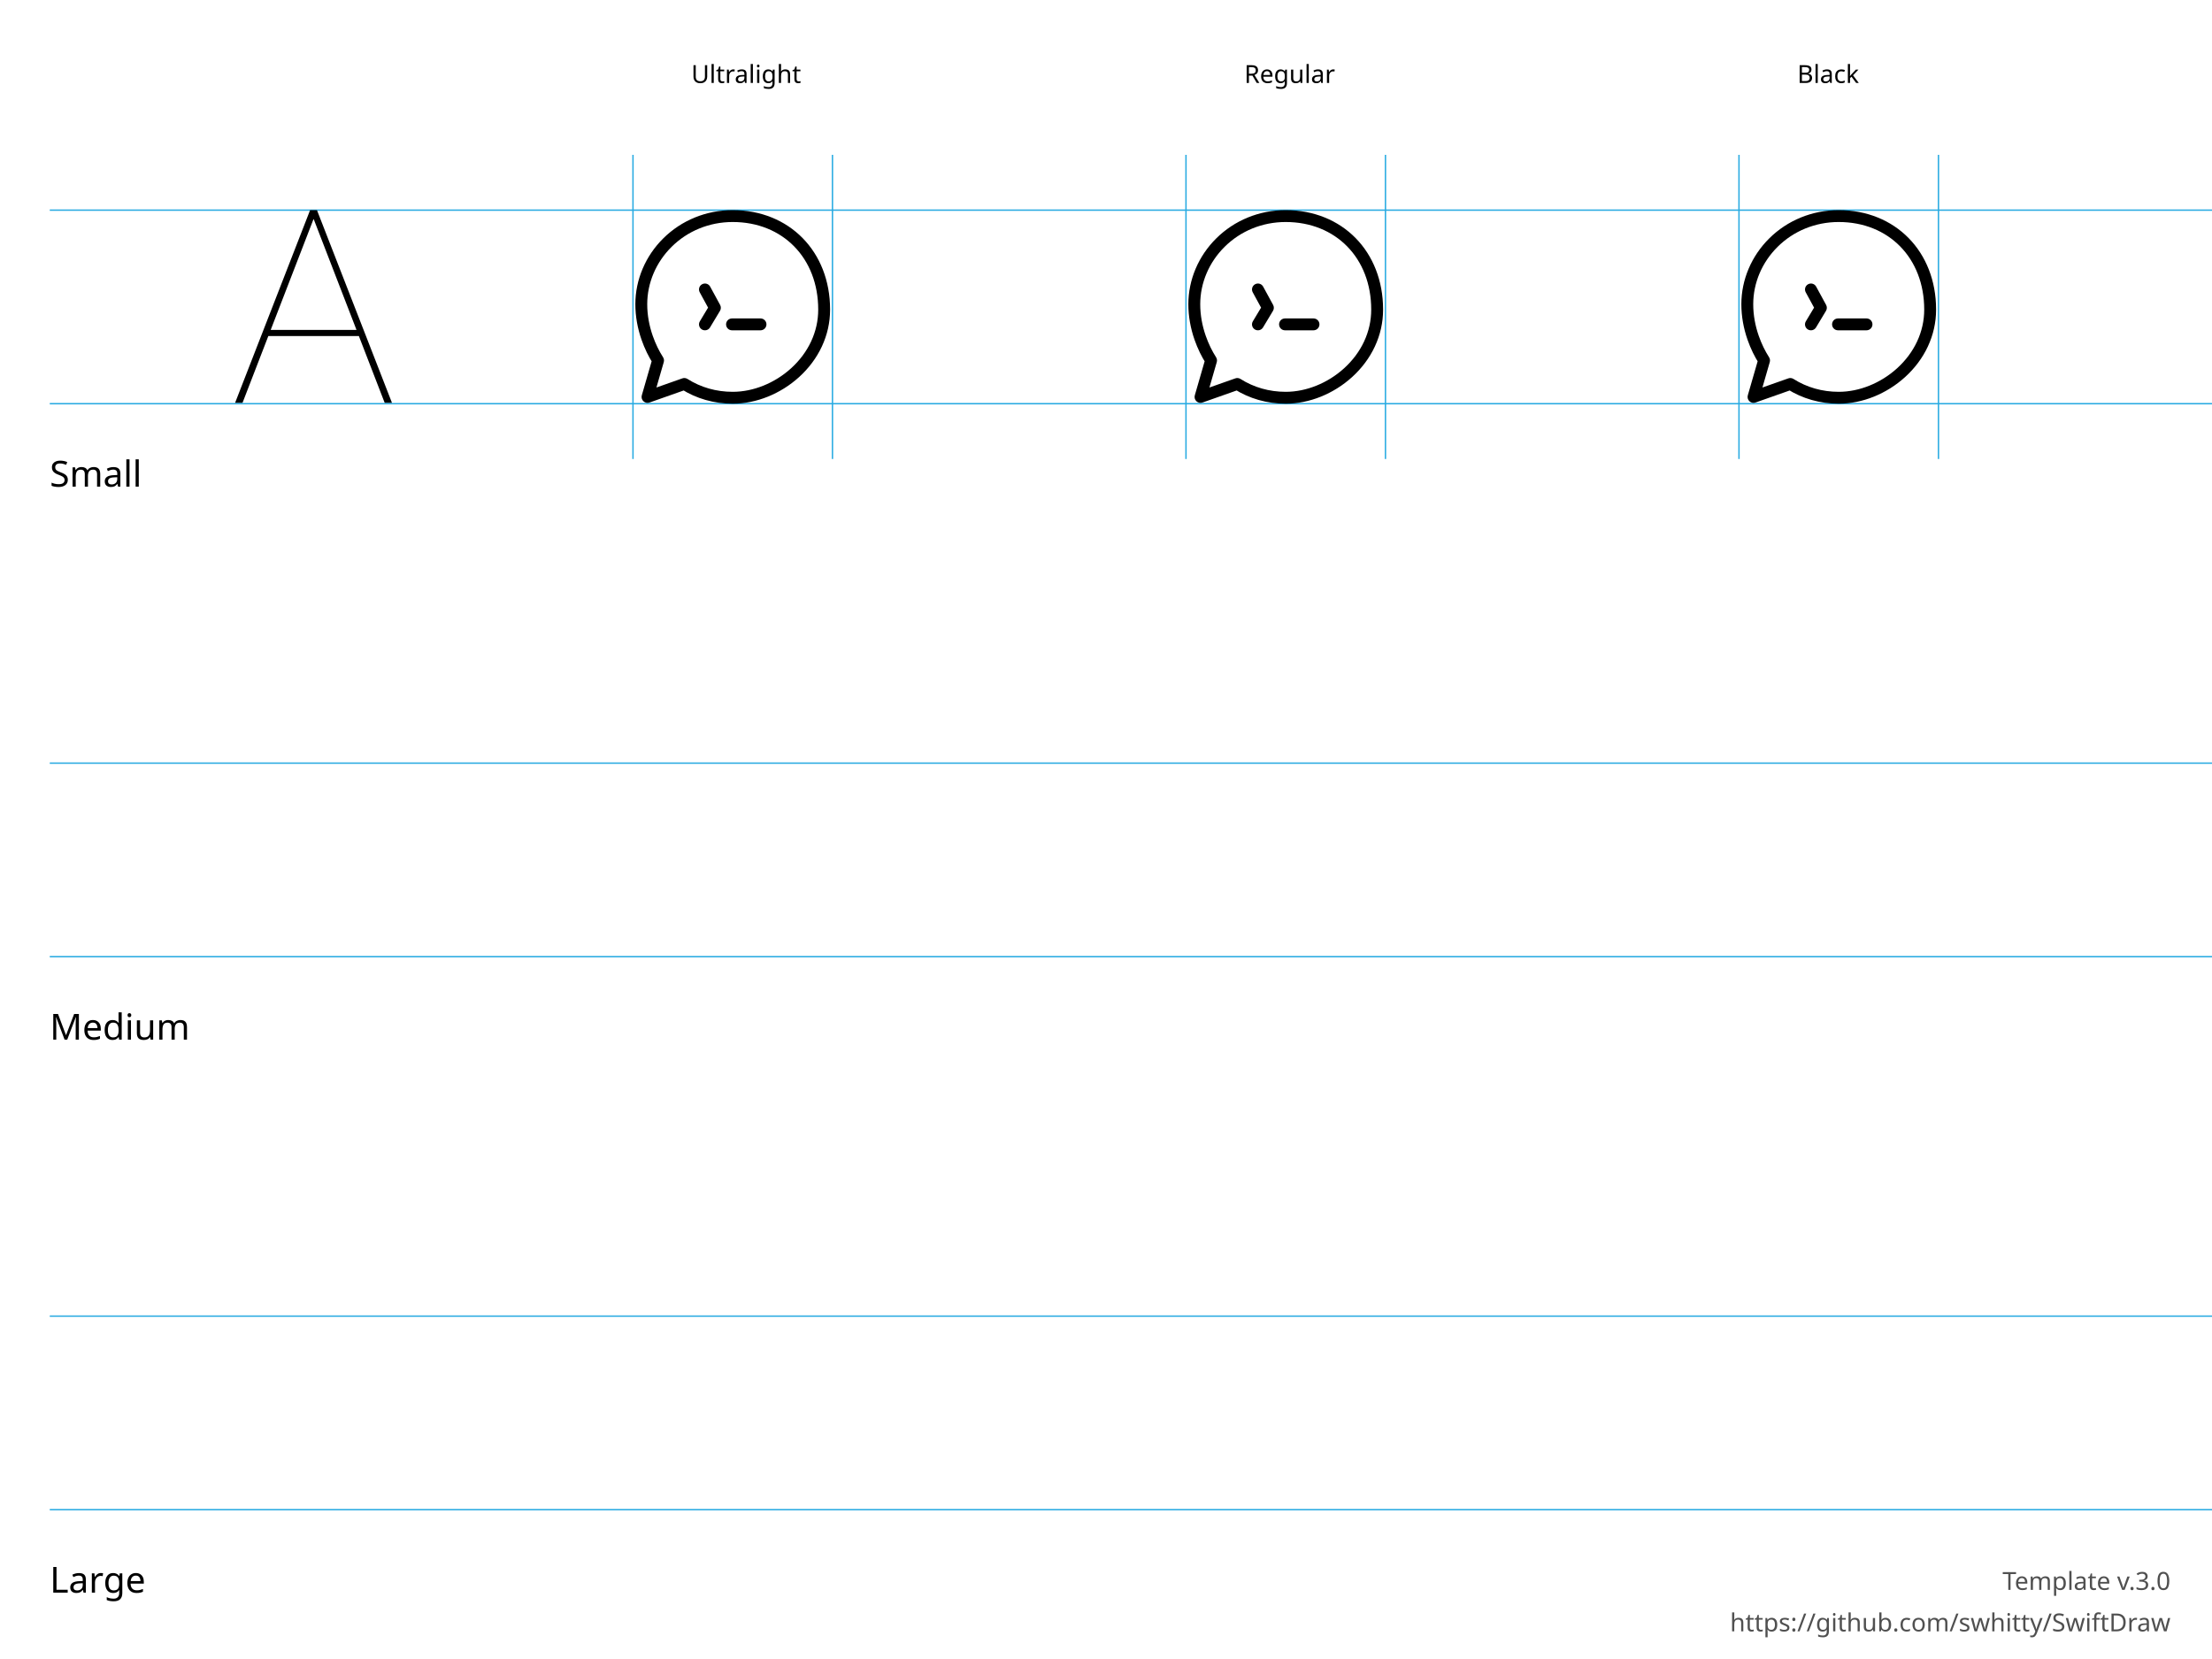
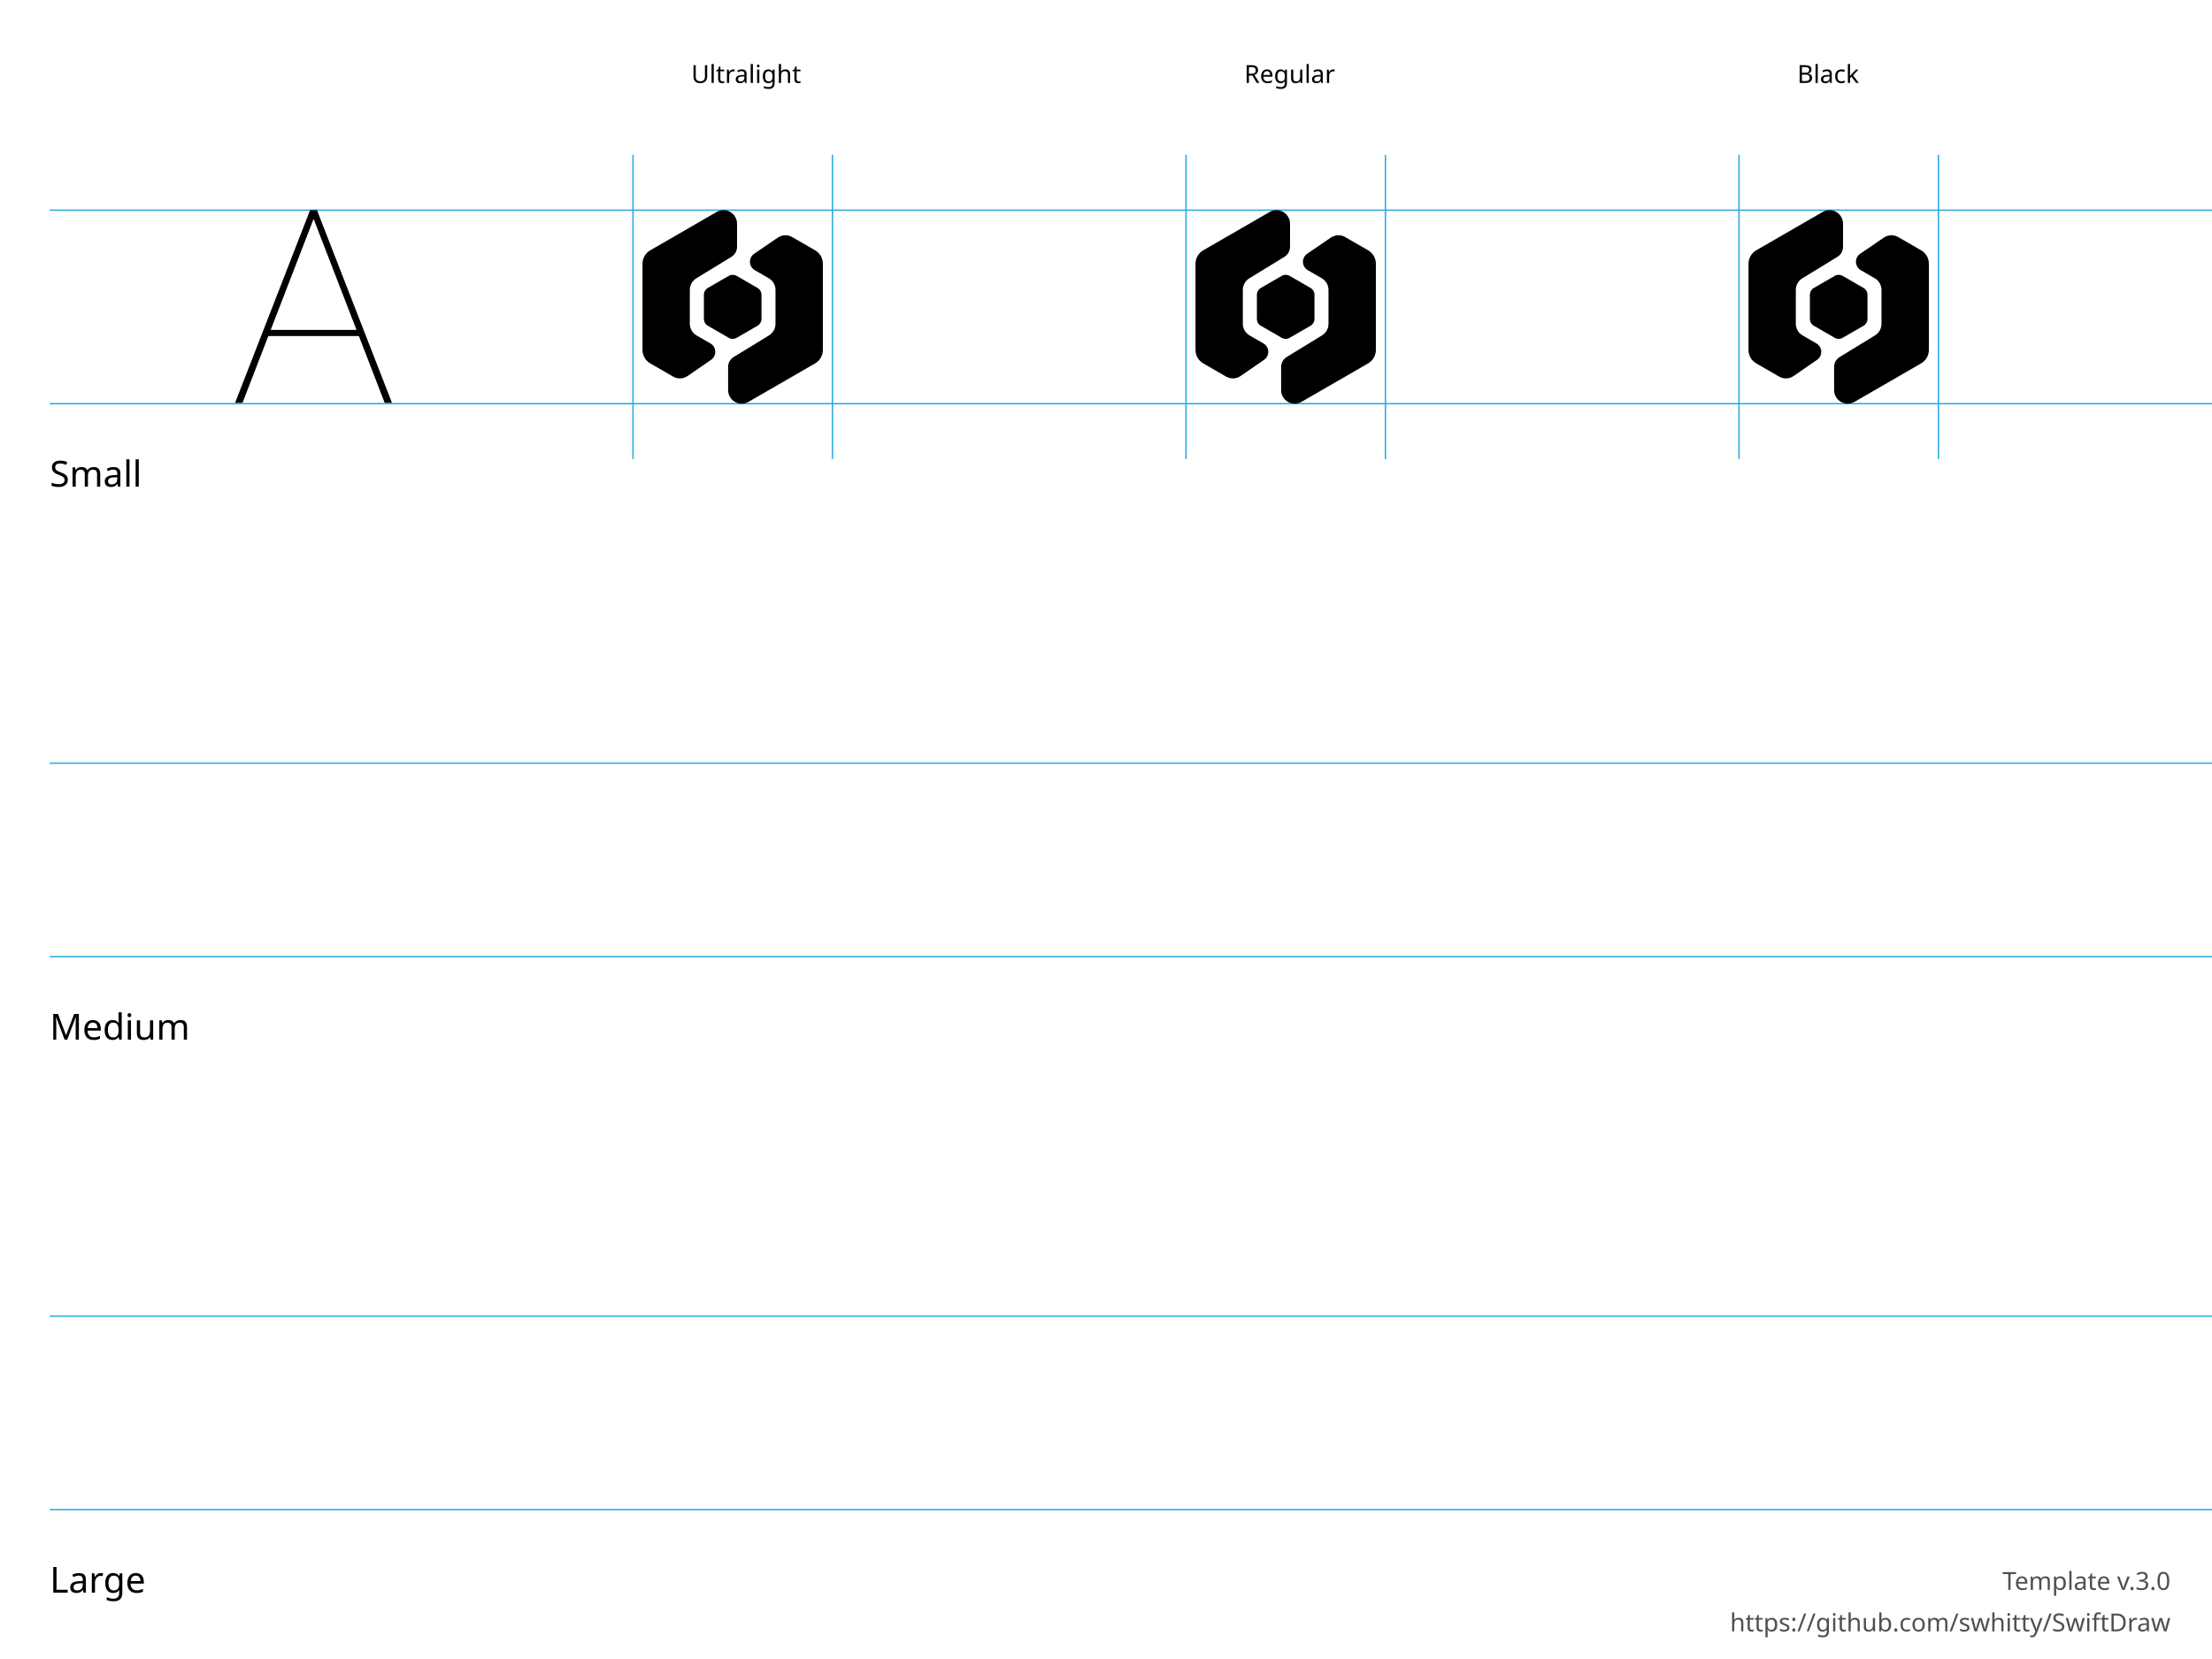
<svg xmlns="http://www.w3.org/2000/svg" height="600" width="800">
  <g id="Notes" font-family="LucidaGrande, 'Lucida Grande', sans-serif" font-size="13">
    <rect fill="white" height="600.0" width="800.0" x="0.0" y="0.0" />
    <g font-size="13">
      <text x="18.0" y="176.0">Small</text>
      <text x="18.0" y="376.0">Medium</text>
      <text x="18.0" y="576.0">Large</text>
    </g>
    <g font-size="9">
      <text x="250.0" y="30.0">Ultralight</text>
      <text x="450.0" y="30.0">Regular</text>
      <text x="650.0" y="30.0">Black</text>
      <text id="template-version" fill="#505050" text-anchor="end" x="785.0" y="575.0">Template v.3.0</text>
      <a href="https://github.com/swhitty/SwiftDraw">
        <text fill="#505050" text-anchor="end" x="785.0" y="590.0">https://github.com/swhitty/SwiftDraw</text>
      </a>
    </g>
  </g>
  <g id="Guides" stroke="rgb(39, 170, 225)" stroke-width="0.5">
    <path id="Capline-S" d="M18,76 l800,0" />
    <path id="H-reference" d="M85,145.755 L87.685,145.755 L113.369,79.287 L114.052,79.287 L114.052,76 L112.148,76 L85,145.755 Z M95.693,121.536 L130.996,121.536 L130.263,119.313 L96.474,119.313 L95.693,121.536 Z M139.15,145.755 L141.787,145.755 L114.638,76 L113.466,76 L113.466,79.287 L139.15,145.755 Z" stroke="none" transform="translate(0,0)" />
    <path id="Baseline-S" d="M18,146 l800,0" />
-     <path id="left-margin-Ultralight-S" d="M228.926,56 l0,110" />
-     <path id="right-margin-Ultralight-S" d="M301.074,56 l0,110" />
-     <path id="left-margin-Regular-S" d="M428.926,56 l0,110" />
-     <path id="right-margin-Regular-S" d="M501.074,56 l0,110" />
-     <path id="left-margin-Black-S" d="M628.926,56 l0,110" />
-     <path id="right-margin-Black-S" d="M701.074,56 l0,110" />
+     <path id="left-margin-Ultralight-S" d="M228.937,56 l0,110" />
+     <path id="right-margin-Ultralight-S" d="M301.063,56 l0,110" />
+     <path id="left-margin-Regular-S" d="M428.937,56 l0,110" />
+     <path id="right-margin-Regular-S" d="M501.063,56 l0,110" />
+     <path id="left-margin-Black-S" d="M628.937,56 l0,110" />
+     <path id="right-margin-Black-S" d="M701.063,56 l0,110" />
    <path id="Capline-M" d="M18,276 l800,0" />
    <path id="Baseline-M" d="M18,346 l800,0" />
    <path id="Capline-L" d="M18,476 l800,0" />
    <path id="Baseline-L" d="M18,546 l800,0" />
  </g>
  <g id="Symbols">
    <g id="Ultralight-S" transform="translate(0,0)">
-       <path d="M265,76 C255.326,76 246.426,79.722 239.874,86.216 C233.46,92.573 229.785,101.125 229.785,110.022 C229.785,114.449 230.586,118.765 232.021,122.878 C233.148,126.111 234.615,129.062 236.191,131.519 L235.935,129.763 L232.12,142.963 C231.635,144.641 233.25,146.165 234.897,145.584 L248.202,140.891 L246.338,140.679 C251.836,144.167 258.216,146 265,146 C273.529,146 282.319,142.443 289.013,136.361 C296.076,129.944 300.215,121.307 300.215,111.978 C300.215,90.908 285.421,76 265,76 Z M265,80.294 C283.042,80.294 295.92,93.272 295.92,111.978 C295.92,120.046 292.324,127.55 286.125,133.183 C280.204,138.562 272.436,141.706 265,141.706 C259.027,141.706 253.445,140.102 248.638,137.053 C248.082,136.7 247.395,136.622 246.774,136.841 L233.468,141.535 L236.245,144.156 L240.061,130.956 C240.233,130.361 240.14,129.721 239.806,129.2 C238.405,127.017 237.088,124.367 236.076,121.464 C234.793,117.786 234.08,113.943 234.08,110.022 C234.08,102.288 237.285,94.829 242.897,89.267 C248.651,83.564 256.467,80.294 265,80.294 Z" />
-       <path d="M264.742,119.46 L275.049,119.46 C276.235,119.46 277.196,118.499 277.196,117.313 C277.196,116.127 276.235,115.166 275.049,115.166 L264.742,115.166 C263.556,115.166 262.595,116.127 262.595,117.313 C262.595,118.499 263.556,119.46 264.742,119.46 Z" />
-       <path d="M253.065,105.714 L256.673,112.338 L256.718,110.205 L253.111,116.207 C252.5,117.223 252.828,118.542 253.845,119.153 C254.861,119.764 256.18,119.436 256.791,118.419 L260.399,112.418 C260.791,111.765 260.808,110.953 260.444,110.285 L256.837,103.66 C256.27,102.619 254.965,102.234 253.924,102.801 C252.883,103.369 252.498,104.673 253.065,105.714 Z" />
+       <path fill-rule="evenodd" clip-rule="evenodd" d="M 280.467 104.873 C 280.467 103.118 279.531 101.496 278.011 100.619 L 272.981 97.714 C 271.936 97.111 271.274 96.014 271.229 94.809 C 271.183 93.604 271.76 92.459 272.755 91.779 L 281.293 85.945 C 282.853 84.879 284.885 84.802 286.521 85.746 L 294.795 90.524 C 296.532 91.527 297.602 93.38 297.602 95.386 V 126.566 C 297.602 128.571 296.532 130.425 294.795 131.428 L 270.701 145.338 C 269.181 146.216 267.309 146.216 265.789 145.338 C 264.269 144.461 263.333 142.839 263.333 141.084 V 132.707 C 263.333 131.241 264.096 129.88 265.347 129.115 L 278.117 121.309 C 279.577 120.417 280.467 118.829 280.467 117.118 V 104.873 Z" />
+       <path fill-rule="evenodd" clip-rule="evenodd" d="M 249.484 117.067 C 249.484 118.822 250.42 120.444 251.94 121.321 L 256.934 124.205 C 257.976 124.807 258.638 125.9 258.686 127.103 C 258.734 128.305 258.163 129.449 257.172 130.132 L 248.683 135.987 C 247.122 137.064 245.08 137.146 243.438 136.198 L 235.175 131.428 C 233.438 130.425 232.368 128.572 232.368 126.566 V 95.386 C 232.368 93.38 233.438 91.527 235.175 90.524 L 259.191 76.658 C 260.712 75.78 262.585 75.781 264.105 76.659 C 265.625 77.537 266.561 79.159 266.56 80.915 L 266.556 89.294 C 266.555 90.76 265.792 92.12 264.541 92.884 L 251.834 100.654 C 250.374 101.547 249.484 103.134 249.484 104.845 V 117.067 Z" />
+       <path fill-rule="evenodd" clip-rule="evenodd" d="M 263.582 99.762 C 264.45 99.26 265.52 99.26 266.389 99.762 C 268.38 100.911 272.004 103.004 273.995 104.153 C 274.864 104.655 275.399 105.581 275.399 106.584 V 115.367 C 275.399 116.37 274.864 117.297 273.995 117.798 C 272.004 118.948 268.38 121.04 266.389 122.19 C 265.52 122.691 264.45 122.691 263.582 122.19 C 261.59 121.04 257.966 118.948 255.975 117.798 C 255.107 117.297 254.572 116.37 254.572 115.367 V 106.584 C 254.572 105.581 255.107 104.655 255.975 104.153 C 257.966 103.004 261.59 100.911 263.582 99.762 Z" />
    </g>
    <g id="Regular-S" transform="translate(0,0)">
-       <path d="M465,76 C455.326,76 446.426,79.722 439.874,86.216 C433.46,92.573 429.785,101.125 429.785,110.022 C429.785,114.449 430.586,118.765 432.021,122.878 C433.148,126.111 434.615,129.062 436.191,131.519 L435.935,129.763 L432.12,142.963 C431.635,144.641 433.25,146.165 434.897,145.584 L448.202,140.891 L446.338,140.679 C451.836,144.167 458.216,146 465,146 C473.529,146 482.319,142.443 489.013,136.361 C496.076,129.944 500.215,121.307 500.215,111.978 C500.215,90.908 485.421,76 465,76 Z M465,80.294 C483.042,80.294 495.92,93.272 495.92,111.978 C495.92,120.046 492.324,127.55 486.125,133.183 C480.204,138.562 472.436,141.706 465,141.706 C459.027,141.706 453.445,140.102 448.638,137.053 C448.082,136.7 447.395,136.622 446.774,136.841 L433.468,141.535 L436.245,144.156 L440.061,130.956 C440.233,130.361 440.14,129.721 439.806,129.2 C438.405,127.017 437.088,124.367 436.076,121.464 C434.793,117.786 434.08,113.943 434.08,110.022 C434.08,102.288 437.285,94.829 442.897,89.267 C448.651,83.564 456.467,80.294 465,80.294 Z" />
-       <path d="M464.742,119.46 L475.049,119.46 C476.235,119.46 477.196,118.499 477.196,117.313 C477.196,116.127 476.235,115.166 475.049,115.166 L464.742,115.166 C463.556,115.166 462.595,116.127 462.595,117.313 C462.595,118.499 463.556,119.46 464.742,119.46 Z" />
-       <path d="M453.065,105.714 L456.673,112.338 L456.718,110.205 L453.111,116.207 C452.5,117.223 452.828,118.542 453.845,119.153 C454.861,119.764 456.18,119.436 456.791,118.419 L460.399,112.418 C460.791,111.765 460.808,110.953 460.444,110.285 L456.837,103.66 C456.27,102.619 454.965,102.234 453.924,102.801 C452.883,103.369 452.498,104.673 453.065,105.714 Z" />
+       <path fill-rule="evenodd" clip-rule="evenodd" d="M 480.467 104.873 C 480.467 103.118 479.531 101.496 478.011 100.619 L 472.981 97.714 C 471.936 97.111 471.274 96.014 471.229 94.809 C 471.183 93.604 471.76 92.459 472.755 91.779 L 481.293 85.945 C 482.853 84.879 484.885 84.802 486.521 85.746 L 494.795 90.524 C 496.532 91.527 497.602 93.38 497.602 95.386 V 126.566 C 497.602 128.571 496.532 130.425 494.795 131.428 L 470.701 145.338 C 469.181 146.216 467.309 146.216 465.789 145.338 C 464.269 144.461 463.333 142.839 463.333 141.084 V 132.707 C 463.333 131.241 464.096 129.88 465.347 129.115 L 478.117 121.309 C 479.577 120.417 480.467 118.829 480.467 117.118 V 104.873 Z" />
+       <path fill-rule="evenodd" clip-rule="evenodd" d="M 449.484 117.067 C 449.484 118.822 450.42 120.444 451.94 121.321 L 456.934 124.205 C 457.976 124.807 458.638 125.9 458.686 127.103 C 458.734 128.305 458.163 129.449 457.172 130.132 L 448.683 135.987 C 447.122 137.064 445.08 137.146 443.438 136.198 L 435.175 131.428 C 433.438 130.425 432.368 128.572 432.368 126.566 V 95.386 C 432.368 93.38 433.438 91.527 435.175 90.524 L 459.191 76.658 C 460.712 75.78 462.585 75.781 464.105 76.659 C 465.625 77.537 466.561 79.159 466.56 80.915 L 466.556 89.294 C 466.555 90.76 465.792 92.12 464.541 92.884 L 451.834 100.654 C 450.374 101.547 449.484 103.134 449.484 104.845 V 117.067 Z" />
+       <path fill-rule="evenodd" clip-rule="evenodd" d="M 463.582 99.762 C 464.45 99.26 465.52 99.26 466.389 99.762 C 468.38 100.911 472.004 103.004 473.995 104.153 C 474.864 104.655 475.399 105.581 475.399 106.584 V 115.367 C 475.399 116.37 474.864 117.297 473.995 117.798 C 472.004 118.948 468.38 121.04 466.389 122.19 C 465.52 122.691 464.45 122.691 463.582 122.19 C 461.59 121.04 457.966 118.948 455.975 117.798 C 455.107 117.297 454.572 116.37 454.572 115.367 V 106.584 C 454.572 105.581 455.107 104.655 455.975 104.153 C 457.966 103.004 461.59 100.911 463.582 99.762 Z" />
    </g>
    <g id="Black-S" transform="translate(0,0)">
-       <path d="M665,76 C655.326,76 646.426,79.722 639.874,86.216 C633.46,92.573 629.785,101.125 629.785,110.022 C629.785,114.449 630.586,118.765 632.021,122.878 C633.148,126.111 634.615,129.062 636.191,131.519 L635.935,129.763 L632.12,142.963 C631.635,144.641 633.25,146.165 634.897,145.584 L648.202,140.891 L646.338,140.679 C651.836,144.167 658.216,146 665,146 C673.529,146 682.319,142.443 689.013,136.361 C696.076,129.944 700.215,121.307 700.215,111.978 C700.215,90.908 685.421,76 665,76 Z M665,80.294 C683.042,80.294 695.92,93.272 695.92,111.978 C695.92,120.046 692.324,127.55 686.125,133.183 C680.204,138.562 672.436,141.706 665,141.706 C659.027,141.706 653.445,140.102 648.638,137.053 C648.082,136.7 647.395,136.622 646.774,136.841 L633.468,141.535 L636.245,144.156 L640.061,130.956 C640.233,130.361 640.14,129.721 639.806,129.2 C638.405,127.017 637.088,124.367 636.076,121.464 C634.793,117.786 634.08,113.943 634.08,110.022 C634.08,102.288 637.285,94.829 642.897,89.267 C648.651,83.564 656.467,80.294 665,80.294 Z" />
-       <path d="M664.742,119.46 L675.049,119.46 C676.235,119.46 677.196,118.499 677.196,117.313 C677.196,116.127 676.235,115.166 675.049,115.166 L664.742,115.166 C663.556,115.166 662.595,116.127 662.595,117.313 C662.595,118.499 663.556,119.46 664.742,119.46 Z" />
-       <path d="M653.065,105.714 L656.673,112.338 L656.718,110.205 L653.111,116.207 C652.5,117.223 652.828,118.542 653.845,119.153 C654.861,119.764 656.18,119.436 656.791,118.419 L660.399,112.418 C660.791,111.765 660.808,110.953 660.444,110.285 L656.837,103.66 C656.27,102.619 654.965,102.234 653.924,102.801 C652.883,103.369 652.498,104.673 653.065,105.714 Z" />
+       <path fill-rule="evenodd" clip-rule="evenodd" d="M 680.467 104.873 C 680.467 103.118 679.531 101.496 678.011 100.619 L 672.981 97.714 C 671.936 97.111 671.274 96.014 671.229 94.809 C 671.183 93.604 671.76 92.459 672.755 91.779 L 681.293 85.945 C 682.853 84.879 684.885 84.802 686.521 85.746 L 694.795 90.524 C 696.532 91.527 697.602 93.38 697.602 95.386 V 126.566 C 697.602 128.571 696.532 130.425 694.795 131.428 L 670.701 145.338 C 669.181 146.216 667.309 146.216 665.789 145.338 C 664.269 144.461 663.333 142.839 663.333 141.084 V 132.707 C 663.333 131.241 664.096 129.88 665.347 129.115 L 678.117 121.309 C 679.577 120.417 680.467 118.829 680.467 117.118 V 104.873 Z" />
+       <path fill-rule="evenodd" clip-rule="evenodd" d="M 649.484 117.067 C 649.484 118.822 650.42 120.444 651.94 121.321 L 656.934 124.205 C 657.976 124.807 658.638 125.9 658.686 127.103 C 658.734 128.305 658.163 129.449 657.172 130.132 L 648.683 135.987 C 647.122 137.064 645.08 137.146 643.438 136.198 L 635.175 131.428 C 633.438 130.425 632.368 128.572 632.368 126.566 V 95.386 C 632.368 93.38 633.438 91.527 635.175 90.524 L 659.191 76.658 C 660.712 75.78 662.585 75.781 664.105 76.659 C 665.625 77.537 666.561 79.159 666.56 80.915 L 666.556 89.294 C 666.555 90.76 665.792 92.12 664.541 92.884 L 651.834 100.654 C 650.374 101.547 649.484 103.134 649.484 104.845 V 117.067 Z" />
+       <path fill-rule="evenodd" clip-rule="evenodd" d="M 663.582 99.762 C 664.45 99.26 665.52 99.26 666.389 99.762 C 668.38 100.911 672.004 103.004 673.995 104.153 C 674.864 104.655 675.399 105.581 675.399 106.584 V 115.367 C 675.399 116.37 674.864 117.297 673.995 117.798 C 672.004 118.948 668.38 121.04 666.389 122.19 C 665.52 122.691 664.45 122.691 663.582 122.19 C 661.59 121.04 657.966 118.948 655.975 117.798 C 655.107 117.297 654.572 116.37 654.572 115.367 V 106.584 C 654.572 105.581 655.107 104.655 655.975 104.153 C 657.966 103.004 661.59 100.911 663.582 99.762 Z" />
    </g>
  </g>
</svg>
